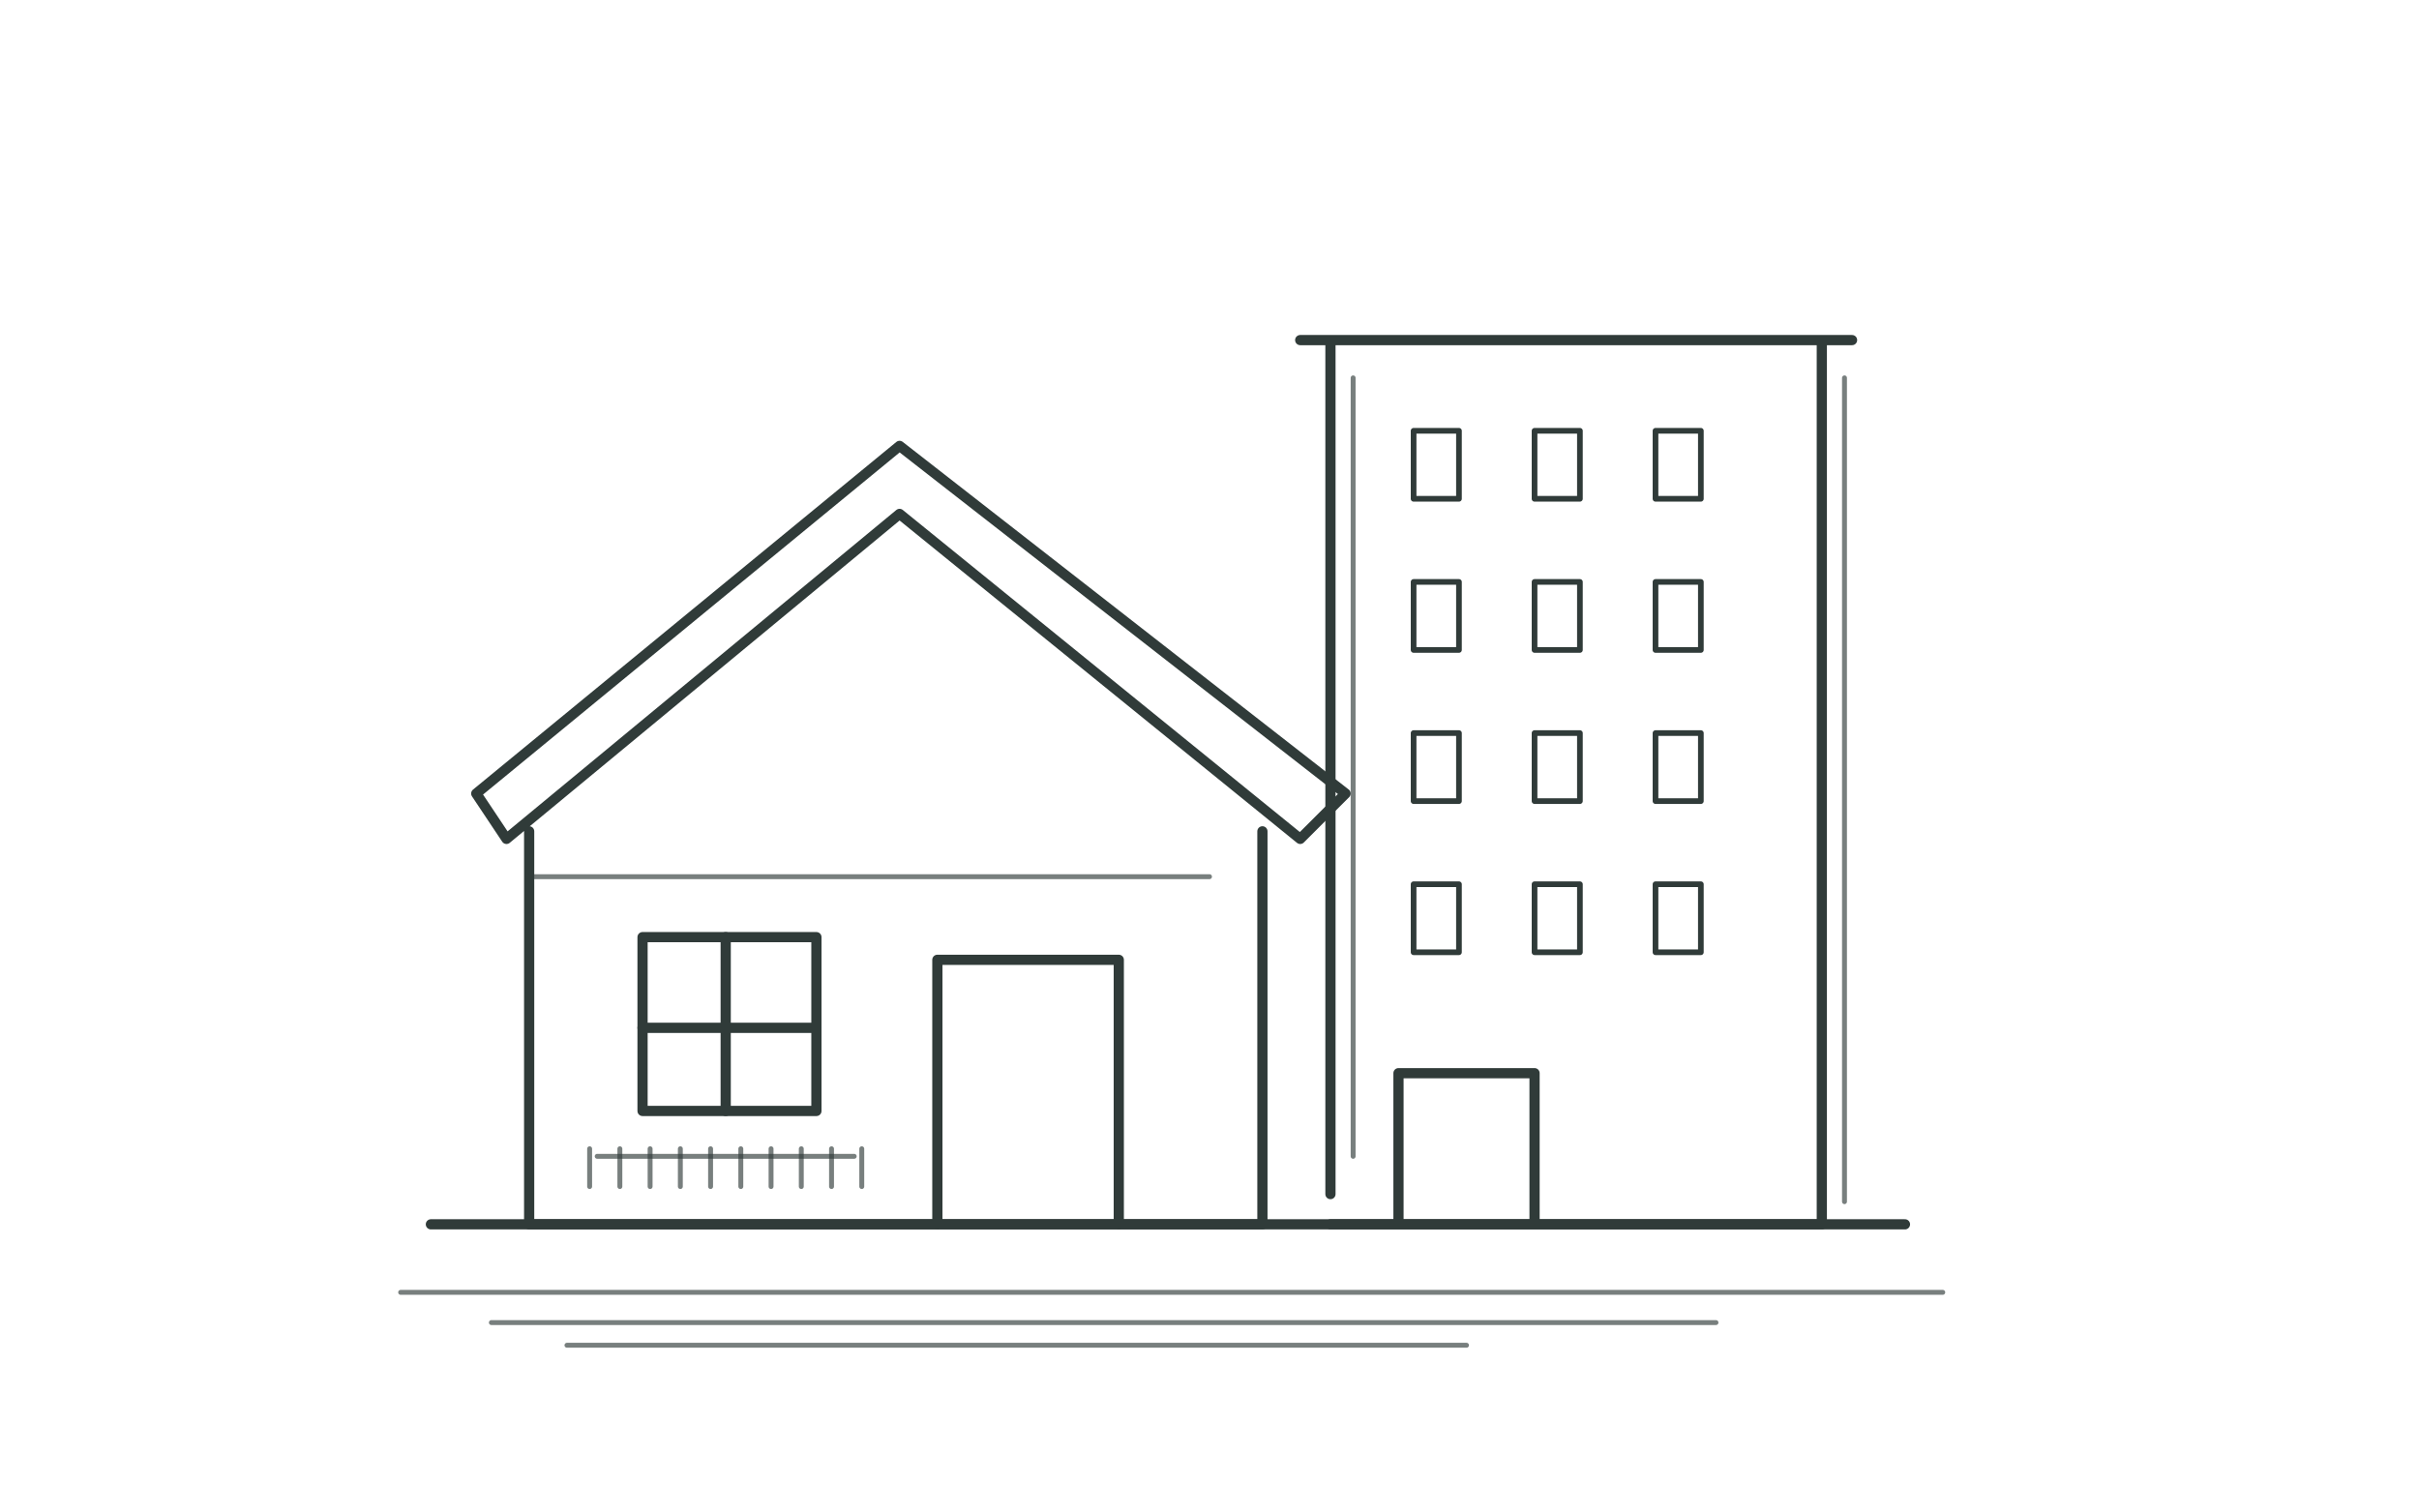
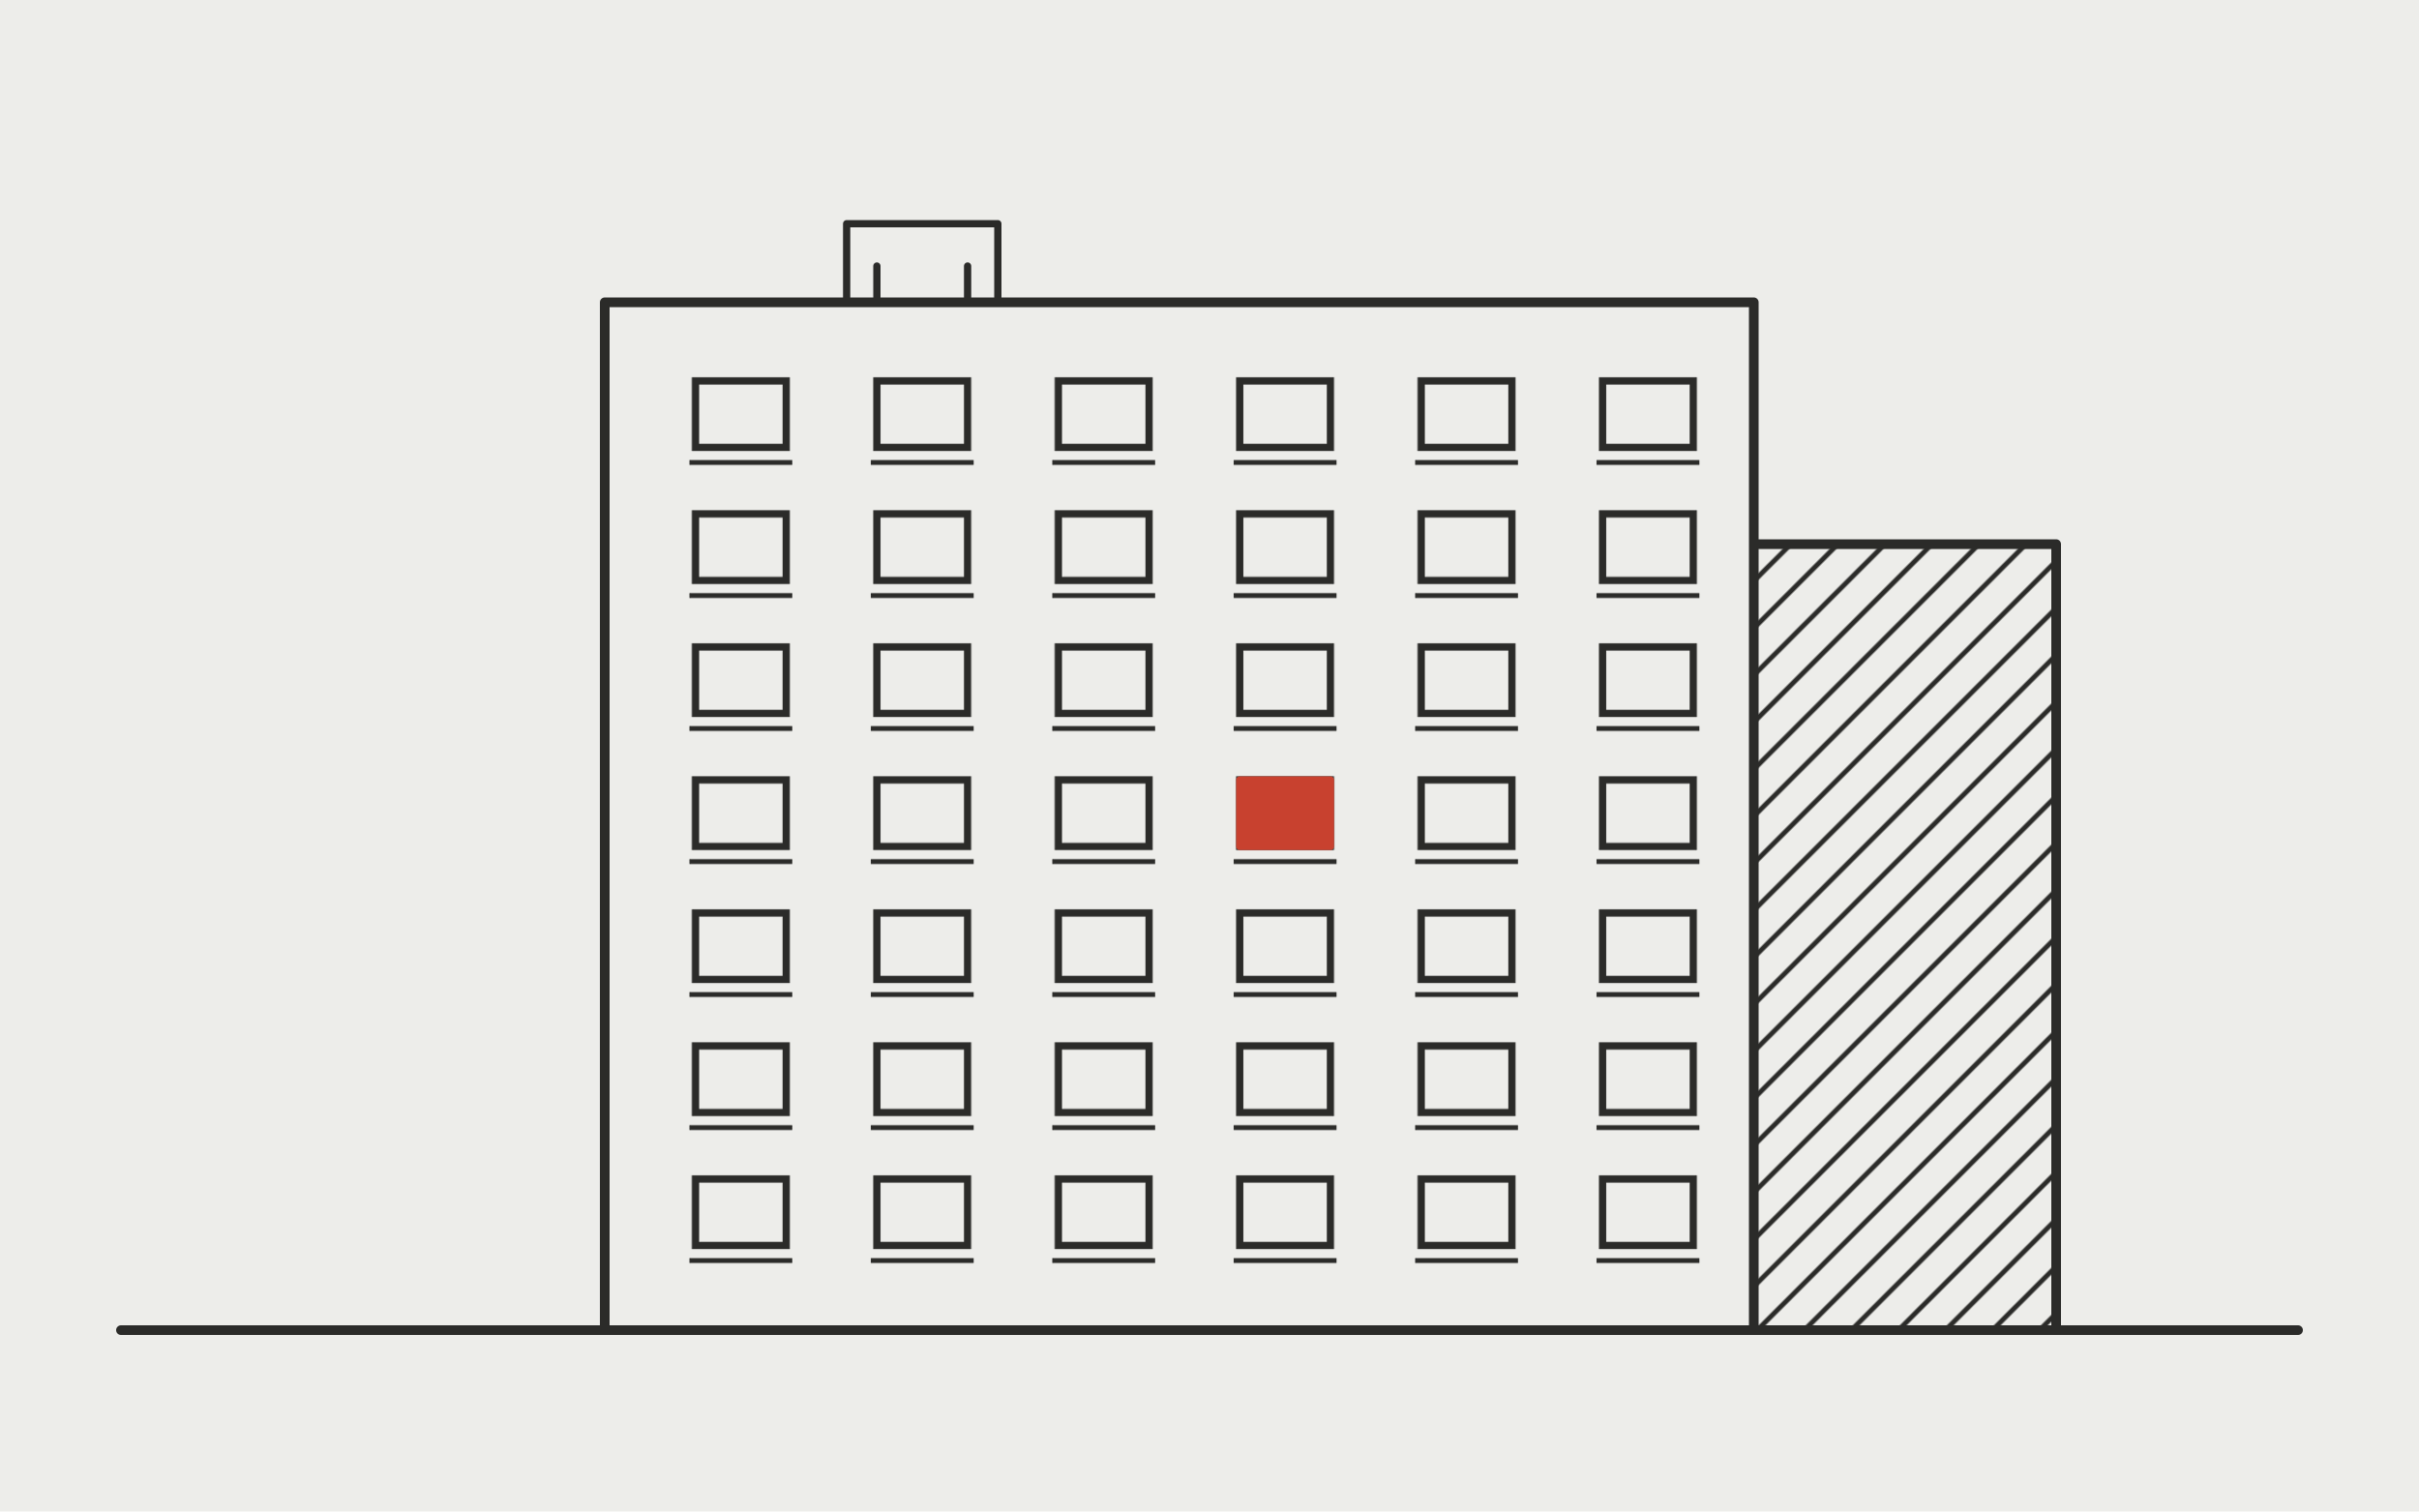
- <svg xmlns="http://www.w3.org/2000/svg" viewBox="0 0 320 200" fill="none" stroke="#303b39" stroke-width="1.35" stroke-linecap="round" stroke-linejoin="round">
+ <svg xmlns="http://www.w3.org/2000/svg" width="320" height="200" viewBox="0 0 800 500">
  <defs>
-     <pattern id="paper" width="1" height="1" patternUnits="userSpaceOnUse">
-       <rect width="1" height="1" fill="#f1f2ee" stroke="none" />
+     <pattern id="hd" patternUnits="userSpaceOnUse" width="11" height="11" patternTransform="rotate(45)">
+       <path d="M5.5 0V11" style="stroke:#2B2B29;stroke-width:1.6" />
+     </pattern>
+     <pattern id="win" patternUnits="userSpaceOnUse" x="140" y="118" width="60" height="44">
+       <rect x="10" y="8" width="30" height="22" style="fill:none;stroke:#2B2B29;stroke-width:2.4" />
+       <path d="M8 35H42" style="stroke:#2B2B29;stroke-width:1.6" />
    </pattern>
  </defs>
-   <path d="M67 111l52-43 53 43M70 110v52h97v-52M63 105l56-46 59 46-6 6-53-43-52 43Z" />
-   <rect x="85" y="124" width="23" height="23" rx="0" />
-   <path d="M96 124v23m-11-11h23M124 162v-35h24v35" />
-   <path d="M176 158V45h65v117h-65M172 45h73M185 162v-20h18v20" />
-   <rect x="187" y="57" width="6" height="9" rx="0" stroke-width=".75" />
-   <rect x="203" y="57" width="6" height="9" rx="0" stroke-width=".75" />
-   <rect x="219" y="57" width="6" height="9" rx="0" stroke-width=".75" />
-   <rect x="187" y="77" width="6" height="9" rx="0" stroke-width=".75" />
-   <rect x="203" y="77" width="6" height="9" rx="0" stroke-width=".75" />
-   <rect x="219" y="77" width="6" height="9" rx="0" stroke-width=".75" />
-   <rect x="187" y="97" width="6" height="9" rx="0" stroke-width=".75" />
-   <rect x="203" y="97" width="6" height="9" rx="0" stroke-width=".75" />
-   <rect x="219" y="97" width="6" height="9" rx="0" stroke-width=".75" />
-   <rect x="187" y="117" width="6" height="9" rx="0" stroke-width=".75" />
-   <rect x="203" y="117" width="6" height="9" rx="0" stroke-width=".75" />
-   <rect x="219" y="117" width="6" height="9" rx="0" stroke-width=".75" />
-   <path d="M79 153h34M70 116h90" stroke-width=".65" opacity=".65" />
-   <path d="M57 162h195" />
-   <path d="M53 171h204m-192 4h162m-152 3h119" stroke-width=".65" opacity=".65" />
-   <path d="M78 157v-5" stroke-width=".65" opacity=".65" />
-   <path d="M82 157v-5" stroke-width=".65" opacity=".65" />
-   <path d="M86 157v-5" stroke-width=".65" opacity=".65" />
-   <path d="M90 157v-5" stroke-width=".65" opacity=".65" />
-   <path d="M94 157v-5" stroke-width=".65" opacity=".65" />
-   <path d="M98 157v-5" stroke-width=".65" opacity=".65" />
-   <path d="M102 157v-5" stroke-width=".65" opacity=".65" />
-   <path d="M106 157v-5" stroke-width=".65" opacity=".65" />
-   <path d="M110 157v-5" stroke-width=".65" opacity=".65" />
-   <path d="M114 157v-5" stroke-width=".65" opacity=".65" />
-   <path d="M179 50v103M244 50v109" stroke-width=".65" opacity=".65" />
+   <rect width="800" height="500" fill="#EDEDEA" />
+   <g transform="translate(80 0)" style="fill:none;stroke:#2B2B29;stroke-width:3.2;stroke-linecap:round;stroke-linejoin:round">
+     <rect x="470" y="180" width="130" height="260" style="fill:url(#hd);stroke:none" />
+     <path d="M470 180H600V440" />
+     <rect x="120" y="100" width="380" height="340" style="fill:#EDEDEA" />
+     <rect x="140" y="118" width="360" height="308" style="fill:url(#win);stroke:none" />
+     <rect x="330" y="258" width="30" height="22" style="fill:#C8412F;stroke:#C8412F;stroke-width:2.4" />
+     <path d="M200 100V74H250V100M210 100V88M240 100V88" style="stroke-width:2.4" />
+     <path d="M-40 440H680" />
+   </g>
</svg>
